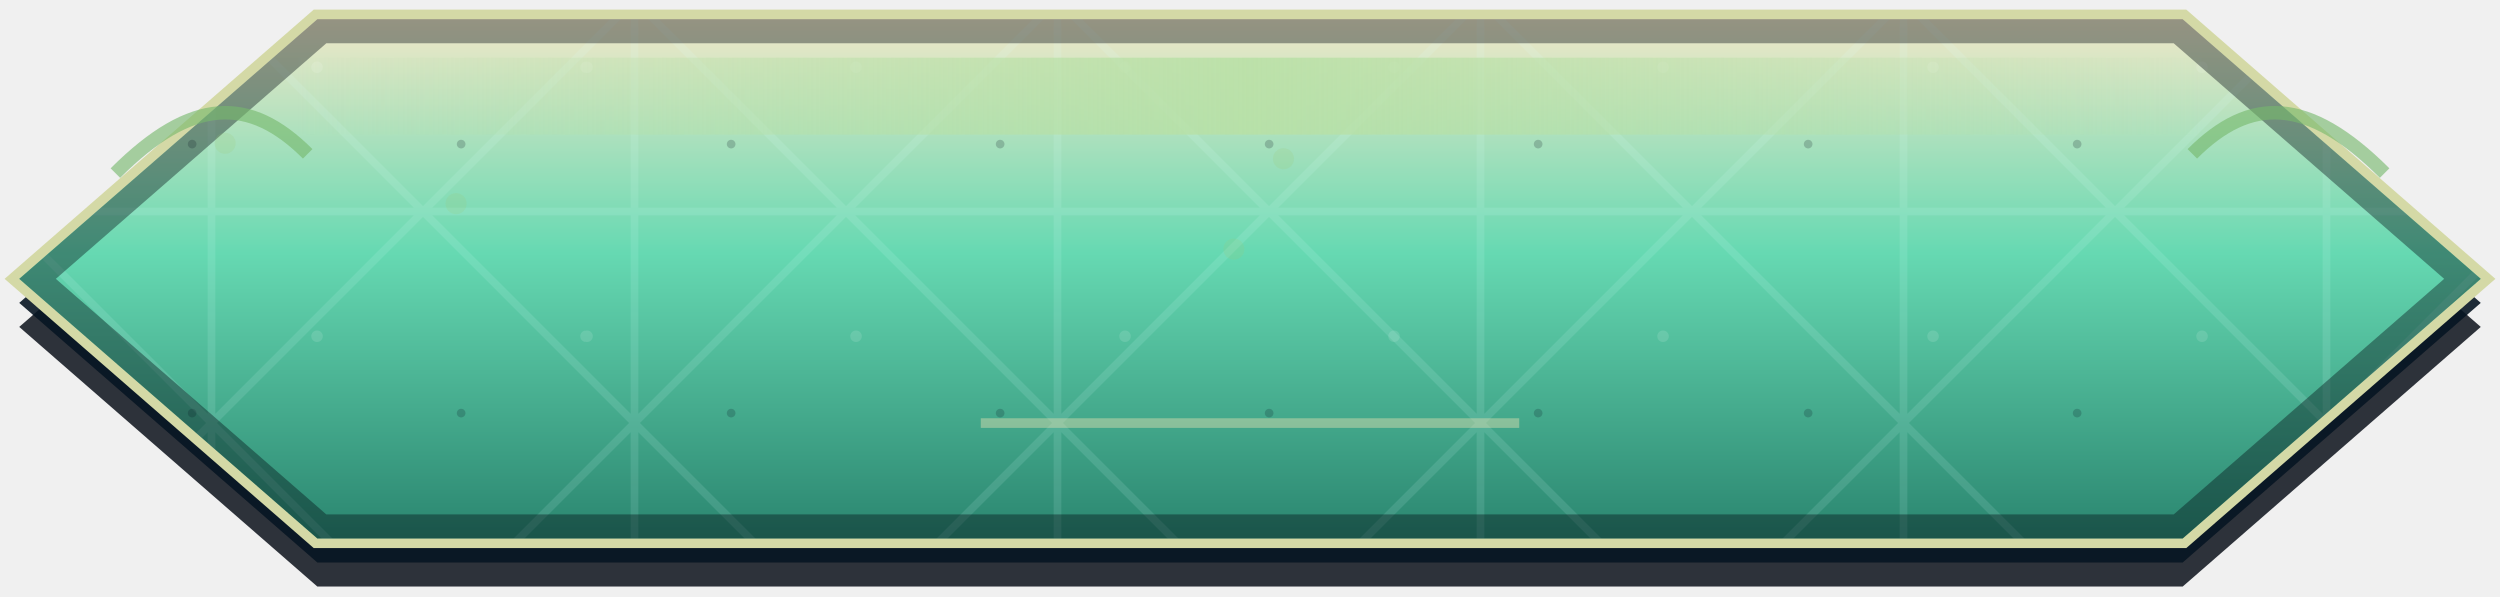
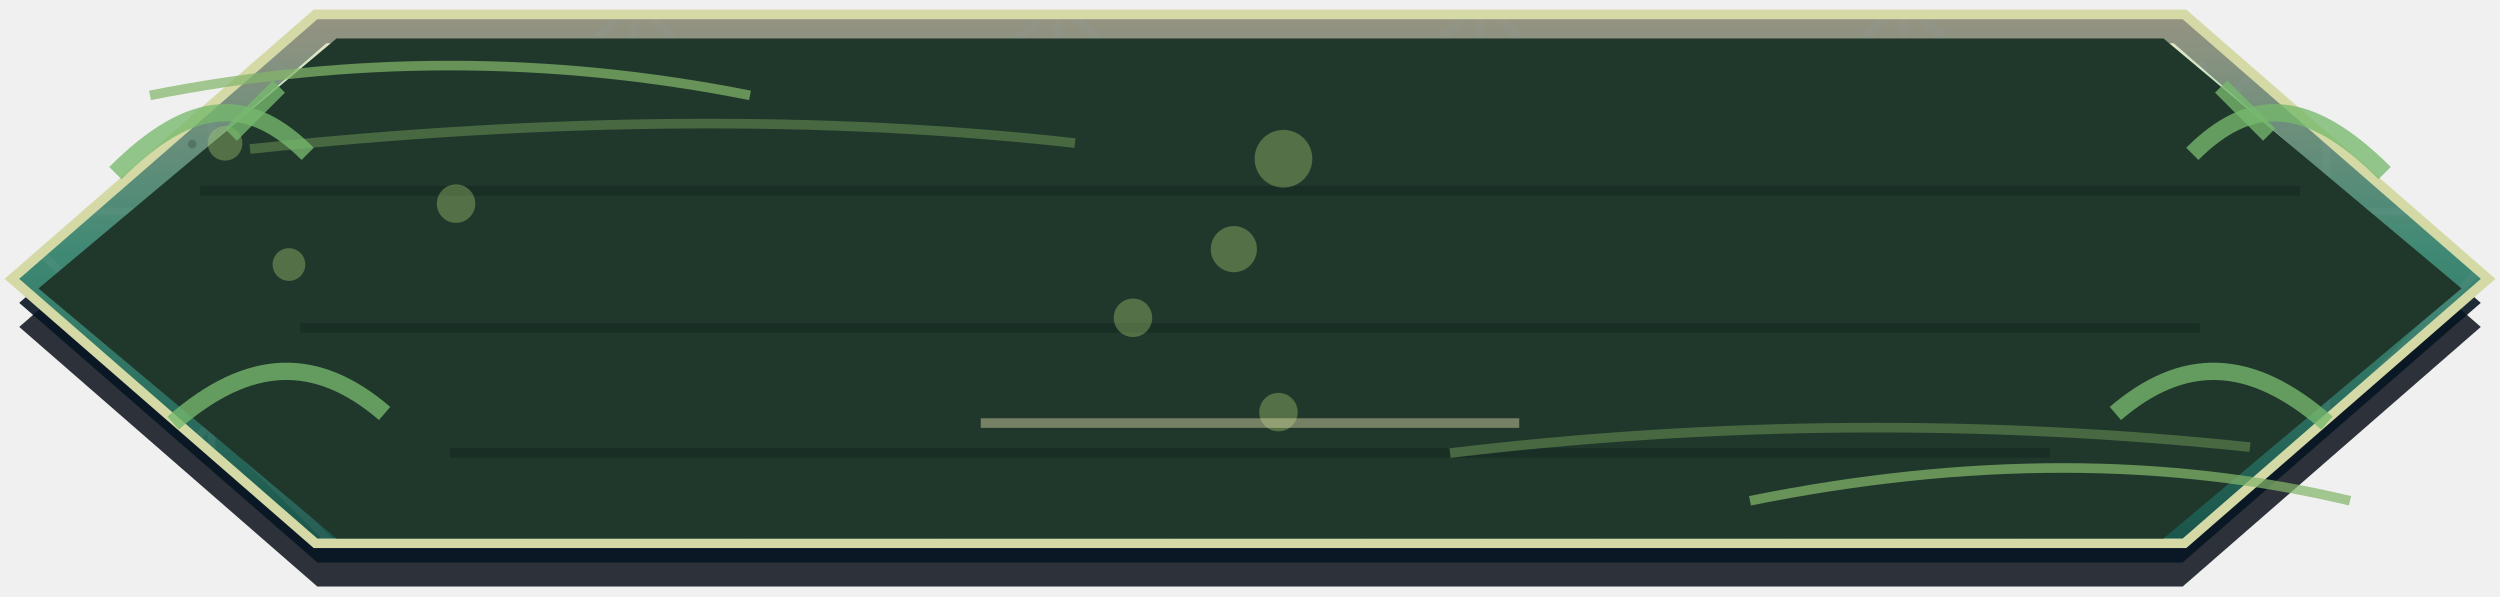
<svg xmlns="http://www.w3.org/2000/svg" width="520" height="124" viewBox="0 0 260 62" role="img" aria-label="M7 primary-hex-button normal" data-style="m11-enchanted-forest@0.1.0" data-geometry-shape="wide-hexagon" data-corner-radius="2" data-end-cap-depth="31">
  <defs>
    <linearGradient id="m11-primary-hex-button-260x62-normal-plate" x1="0" y1="0" x2="0" y2="1">
      <stop offset="0" stop-color="#5C7650" />
      <stop offset=".48" stop-color="#20382B" />
      <stop offset="1" stop-color="#13251E" />
    </linearGradient>
    <linearGradient id="m11-primary-hex-button-260x62-normal-primary" x1="0" y1="0" x2="0" y2="1">
      <stop offset="0" stop-color="#F1E8C8" />
      <stop offset=".45" stop-color="#66D9B2" />
      <stop offset="1" stop-color="#2A856F" />
    </linearGradient>
    <linearGradient id="m11-primary-hex-button-260x62-normal-energy" x1="0" y1="0" x2="1" y2="0">
      <stop offset="0" stop-color="#B8E0A5" stop-opacity="0" />
      <stop offset=".5" stop-color="#B8E0A5" stop-opacity=".86" />
      <stop offset="1" stop-color="#B8E0A5" stop-opacity="0" />
    </linearGradient>
    <pattern id="m11-primary-hex-button-260x62-normal-grain" width="28" height="28" patternUnits="userSpaceOnUse">
      <circle cx="5" cy="7" r=".6" fill="#FFFFFF" fill-opacity=".12" />
      <circle cx="20" cy="15" r=".45" fill="#061321" fill-opacity=".2" />
    </pattern>
    <pattern id="m11-primary-hex-button-260x62-normal-plate-pattern" width="44" height="44" patternUnits="userSpaceOnUse">
      <path d="M0 22H44M22 0V44M0 22L22 0 44 22 22 44Z" fill="none" stroke="#D8FBFF" stroke-opacity=".12" stroke-width=".8" />
    </pattern>
    <mask id="m11-primary-hex-button-260x62-normal-mask">
      <path d="M33 2H227L258 29L227 56H33L2 29Z" fill="white" />
    </mask>
  </defs>
  <g opacity="1">
    <g id="m11-primary-hex-button-260x62-normal-outer-shadow" data-layer="outer-shadow" transform="translate(0 5)">
      <path d="M33 2H227L258 29L227 56H33L2 29Z" fill="#020812" opacity=".82" />
    </g>
    <g id="m11-primary-hex-button-260x62-normal-connected-depth" data-layer="connected-depth" transform="translate(0 2.5)">
      <path d="M33 2H227L258 29L227 56H33L2 29Z" fill="#071522" opacity=".9" />
    </g>
    <g id="m11-primary-hex-button-260x62-normal-outer-frame" data-layer="outer-frame">
      <path d="M33 2H227L258 29L227 56H33L2 29Z" fill="#071421" stroke="#D4D9A6" stroke-width="2" stroke-linejoin="miter" />
    </g>
    <g id="m11-primary-hex-button-260x62-normal-inner-plate-fill" data-layer="inner-plate-fill">
      <path d="M33 2H227L258 29L227 56H33L2 29Z" fill="url(#m11-primary-hex-button-260x62-normal-primary)" />
    </g>
    <g id="m11-primary-hex-button-260x62-normal-surface-grain" data-layer="surface-grain" data-material-source="m8-ice-grain" mask="url(#m11-primary-hex-button-260x62-normal-mask)">
      <rect width="260" height="62" fill="url(#m11-primary-hex-button-260x62-normal-grain)" />
    </g>
    <g id="m11-primary-hex-button-260x62-normal-surface-pattern" data-layer="surface-pattern" data-material-source="m8-crystal-facet-pattern" mask="url(#m11-primary-hex-button-260x62-normal-mask)">
      <rect width="260" height="62" fill="url(#m11-primary-hex-button-260x62-normal-plate-pattern)" />
    </g>
    <g id="m11-primary-hex-button-260x62-normal-side-bevel-shade" data-layer="side-bevel-shade" mask="url(#m11-primary-hex-button-260x62-normal-mask)">
      <path d="M33 2H227L258 29L227 56H33L2 29Z" fill="none" stroke="#020812" stroke-opacity=".38" stroke-width="5" />
    </g>
    <g id="m11-primary-hex-button-260x62-normal-top-bevel-highlight" data-layer="top-bevel-highlight" mask="url(#m11-primary-hex-button-260x62-normal-mask)">
      <path d="M41 8H219" stroke="#FFFFFF" stroke-opacity=".55" stroke-width="3" stroke-linecap="square" />
    </g>
    <g id="m11-primary-hex-button-260x62-normal-cold-edge-accent" data-layer="cold-edge-accent" data-material-source="m8-cold-edge-accent" mask="url(#m11-primary-hex-button-260x62-normal-mask)">
      <rect x="31" y="6" width="198" height="8" fill="url(#m11-primary-hex-button-260x62-normal-energy)" />
    </g>
    <g id="m11-primary-hex-button-260x62-normal-ornament-decal" data-layer="ornament-decal" data-material-source="m7-ornament-marks" mask="url(#m11-primary-hex-button-260x62-normal-mask)">
      <path d="M39 49h16M205 49h16" stroke="#E6FCFF" stroke-opacity=".5" stroke-width="2" />
    </g>
-     <g id="m11-primary-hex-button-moss-variation" data-layer="forest-variation" data-variation-seed="51731" data-variation-baseline="false" fill="#9BCB78" fill-opacity=".18">
-       <circle cx="133.48" cy="16.51" r="1.1" />
-       <circle cx="128.32" cy="25.91" r="1.1" />
-       <circle cx="23.41" cy="14.90" r="1.1" />
-       <circle cx="47.43" cy="21.18" r="1.1" />
+     <g id="m11-primary-hex-button-material-stack" data-layer="forest-material-stack" data-material-families="weathered-stone,dark-wood,moss-lichen">
+       <path d="M35 4H225L256 30L225 56H35L4 30Z" fill="#20382B" />
+       <path d="M20.8 19.84H239.2M31.2 34.1H228.8M46.8 47.12H213.2" stroke="#182E24" stroke-width="1" stroke-opacity=".82" />
+       <path d="M26 15.5Q72.8 10.54 111.8 14.88M150.8 47.12Q192.4 42.16 234 46.5" fill="none" stroke="#4D6E45" stroke-width="1" stroke-opacity=".9" />
+       <path d="M15.6 9.92Q46.8 3.72 78 9.92M182 52.08Q215.8 45.26 244.4 52.08" fill="none" stroke="#84B66A" stroke-width="1" stroke-opacity=".72" />
    </g>
-     <g id="m11-primary-hex-button-leaf-vine-ornament" data-layer="forest-ornament" data-ornament="leaf-vine" data-ornament-count="4" fill="none" stroke="#76B86D" stroke-opacity=".62" stroke-width="1.4">
-       <path d="M12 18c8-8 14-8 20-2M248 18c-8-8-14-8-20-2" />
+     <g id="m11-primary-hex-button-moss-variation" data-layer="forest-variation" data-variation-seed="51731" data-variation-baseline="false" fill="#A6CC72" fill-opacity=".38">
+       <circle cx="133.48" cy="16.51" r="3.0" />
+       <circle cx="128.32" cy="25.91" r="2.4" />
+       <circle cx="23.41" cy="14.90" r="1.8" />
+       <circle cx="47.43" cy="21.18" r="2.0" />
+       <circle cx="117.83" cy="33.05" r="2.0" />
+       <circle cx="132.96" cy="42.86" r="2.0" />
+       <circle cx="30.05" cy="27.51" r="1.7" />
+     </g>
+     <g id="m11-primary-hex-button-leaf-vine-ornament" data-layer="forest-ornament" data-ornament="leaf-vine" data-ornament-count="4" fill="none" stroke="#76B86D" stroke-opacity=".78" stroke-width="1.8">
+       <path d="M12 18c8-8 14-8 20-2M248 18c-8-8-14-8-20-2M18 44c8-7 15-7 22-1M242 44c-8-7-15-7-22-1" />
+       <path d="M24 14l5-5M236 14l-5-5" />
    </g>
    <g id="m11-primary-hex-button-parchment-typography" data-layer="forest-typography" data-typography-preset="m11-parchment-sage-action" data-semantic-text="required">
      <path d="M102 44h56" stroke="#EDE3B4" stroke-opacity=".42" />
    </g>
    <g id="m11-enchanted-forest-primary-hex-button-content" data-layer="content" data-slot="editable-primary-hex-button-content" data-safe-x="45" data-safe-y="8" data-safe-width="170" data-safe-height="44" />
  </g>
</svg>
